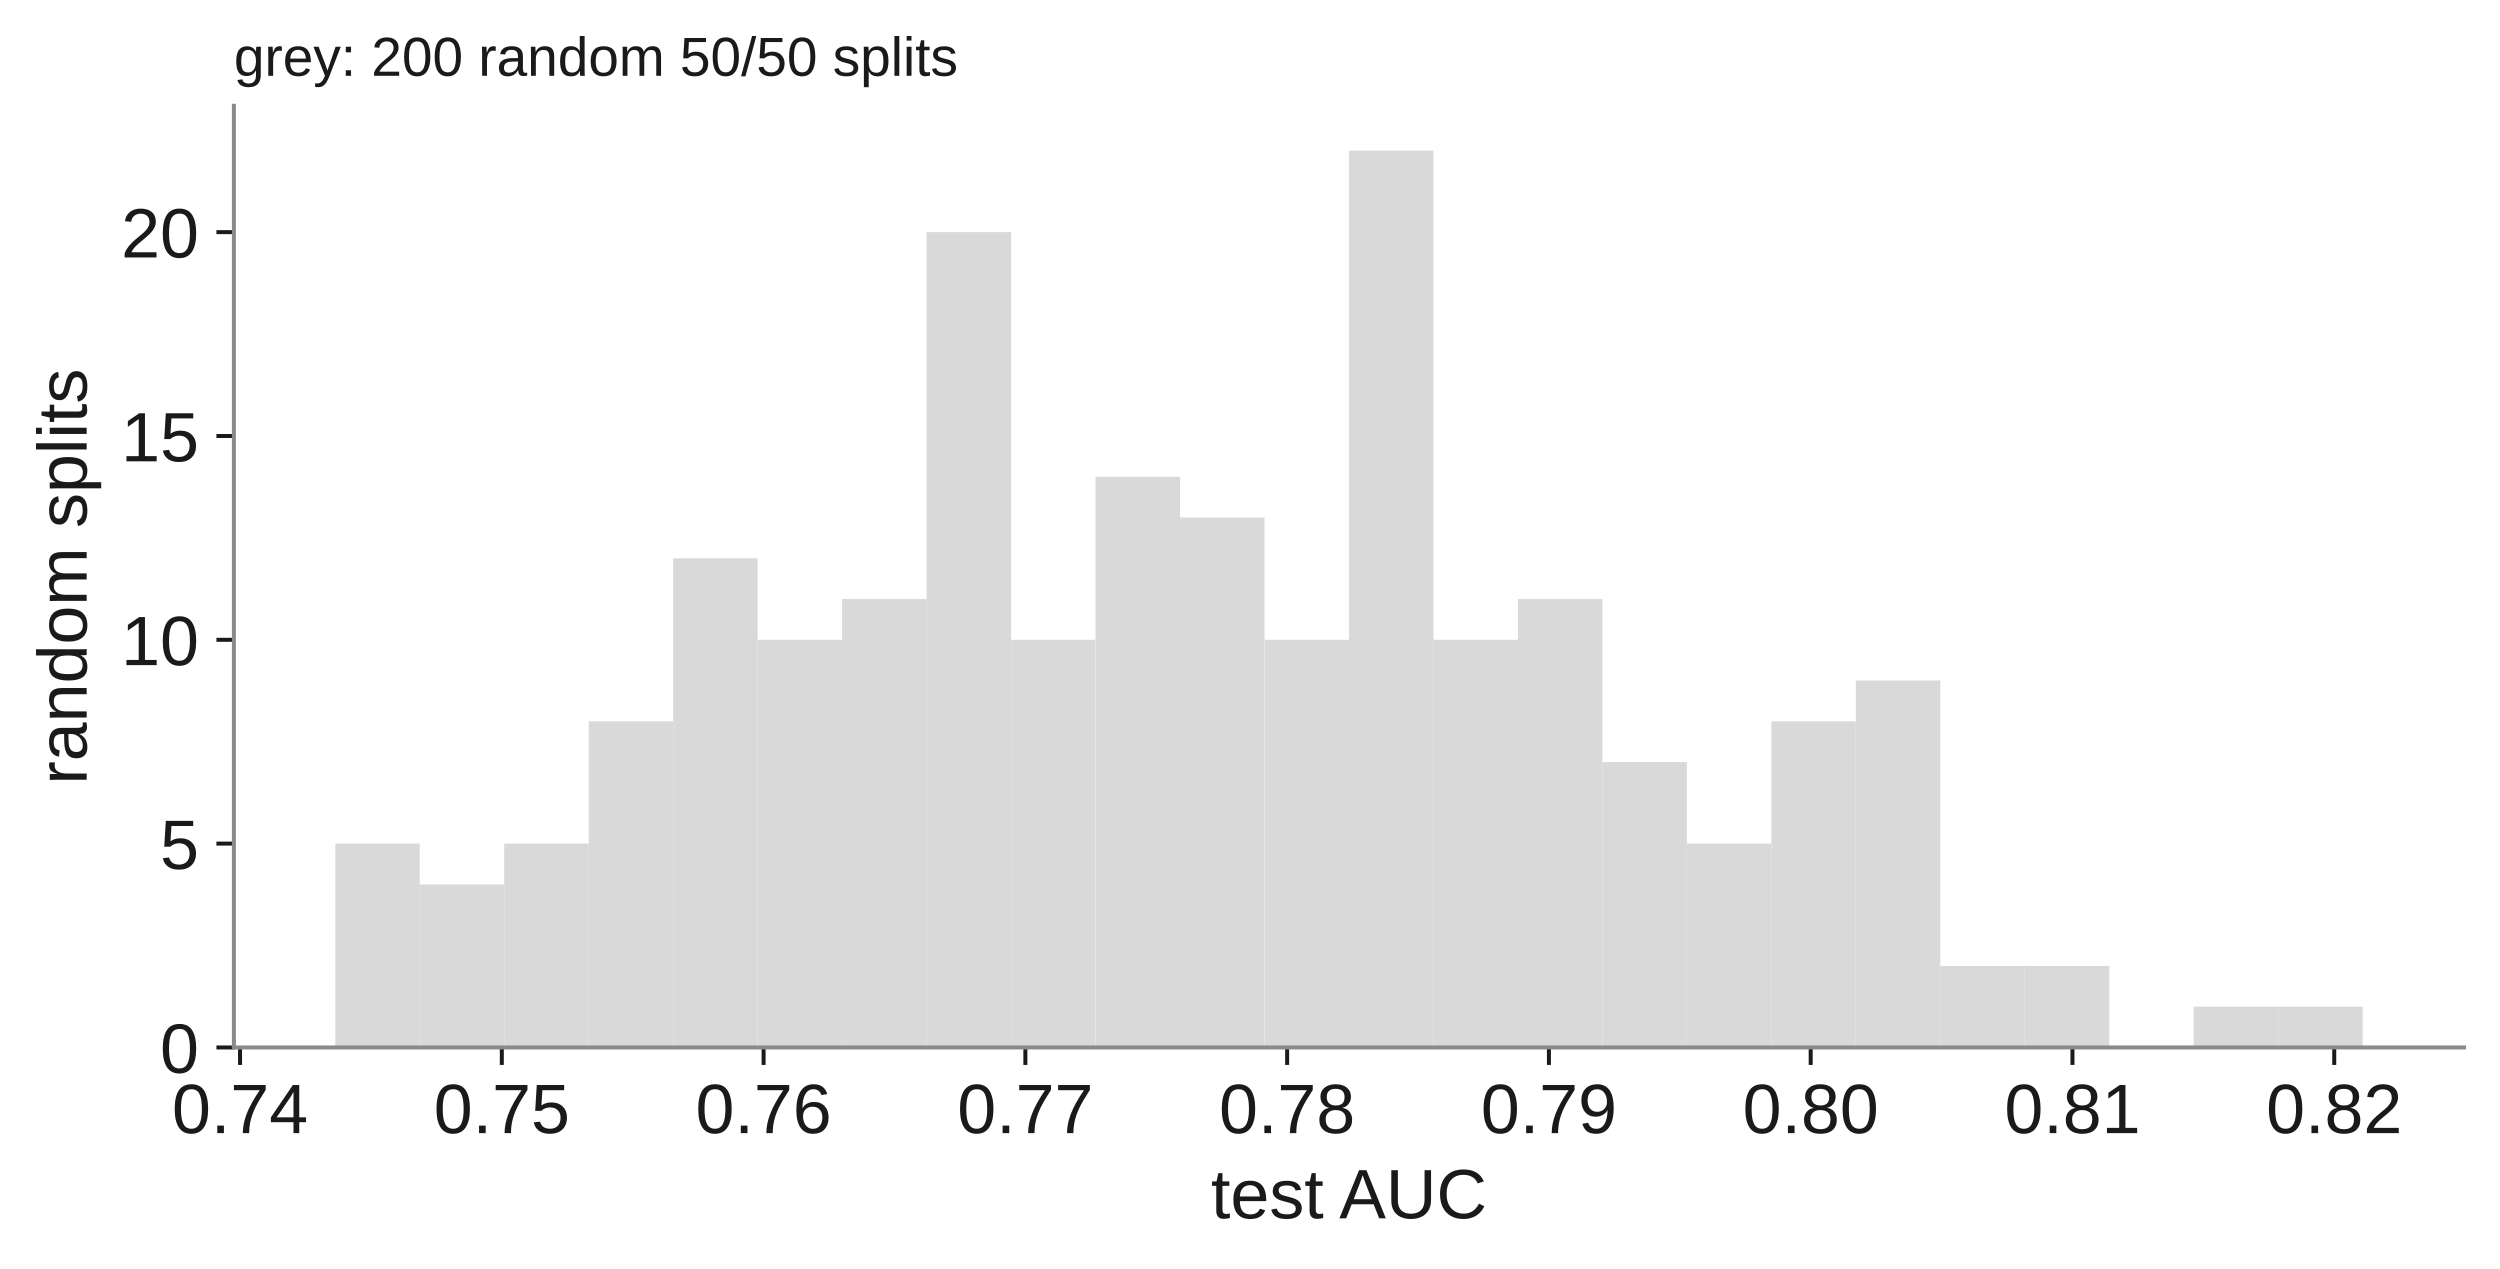
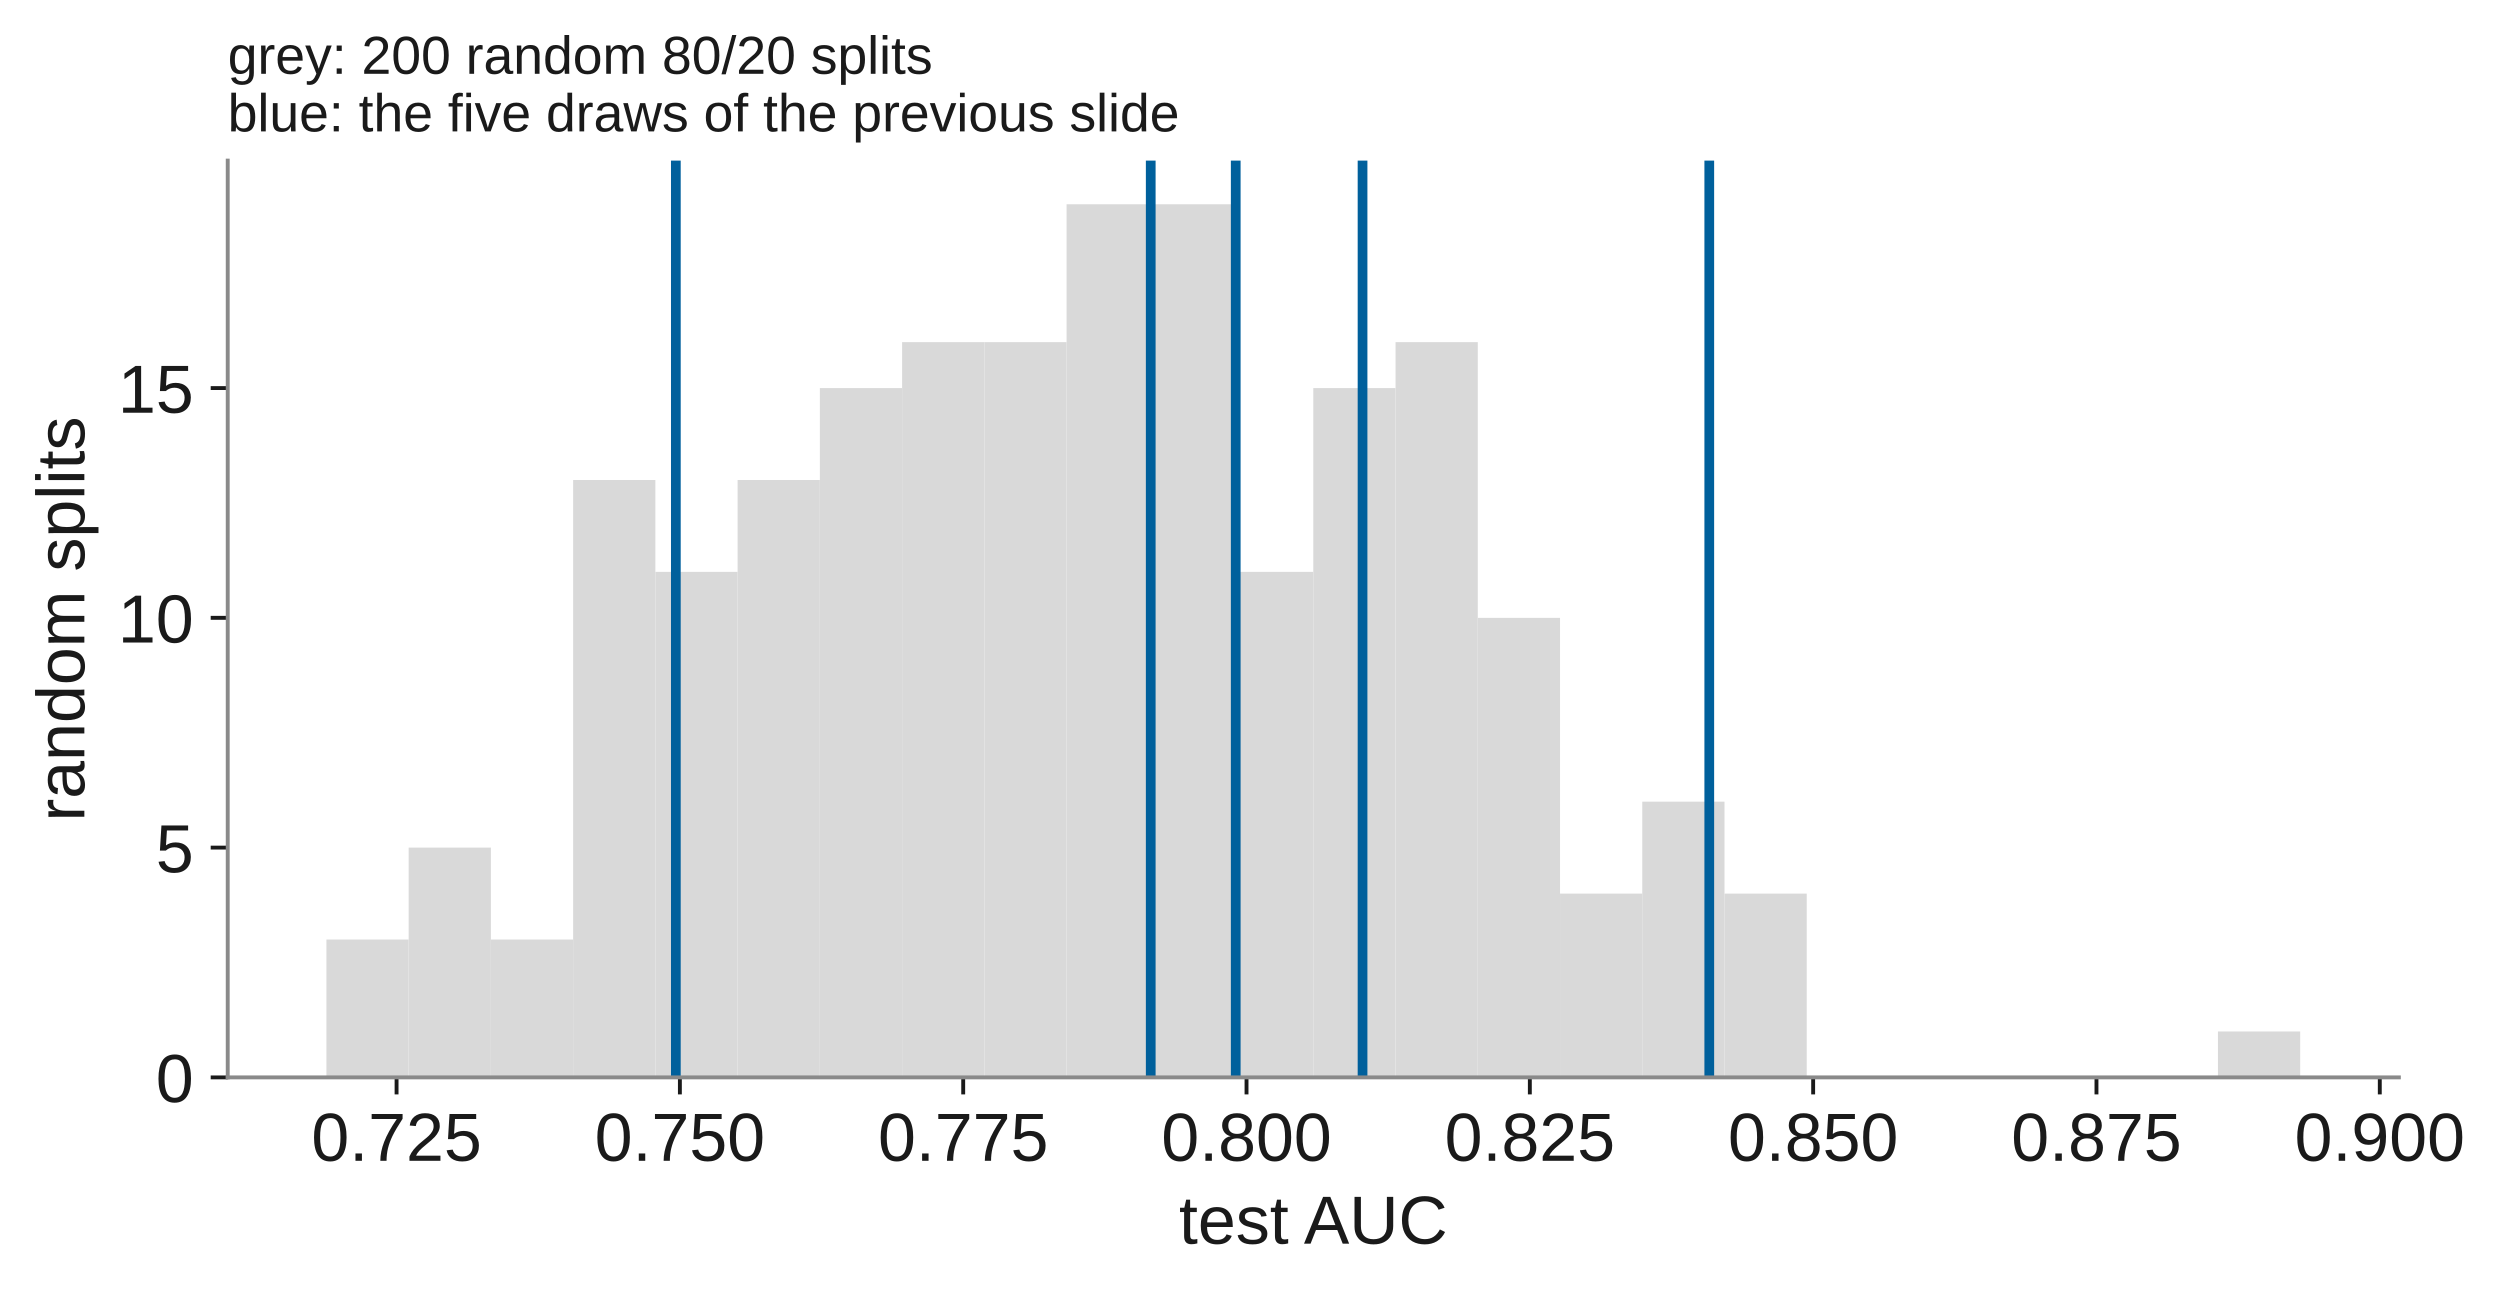
- <svg xmlns="http://www.w3.org/2000/svg" xmlns:xlink="http://www.w3.org/1999/xlink" width="500.421pt" height="253.969pt" viewBox="0 0 500.421 253.969" version="1.1">
+ <svg xmlns="http://www.w3.org/2000/svg" xmlns:xlink="http://www.w3.org/1999/xlink" width="514.012pt" height="265.817pt" viewBox="0 0 514.012 265.817" version="1.1">
  <defs>
    <style type="text/css">*{stroke-linejoin: round; stroke-linecap: butt}</style>
  </defs>
  <g id="figure_1">
    <g id="patch_1">
-       <path d="M 0 253.969  L 500.421 253.969  L 500.421 0  L 0 0  L 0 253.969  z " style="fill: none" />
+       <path d="M 0 265.817  L 514.012 265.817  L 514.012 0  L 0 0  L 0 265.817  z " style="fill: none" />
    </g>
    <g id="axes_1">
      <g id="patch_2">
-         <path d="M 46.821 209.668  L 493.221 209.668  L 493.221 21.172  L 46.821 21.172  L 46.821 209.668  z " style="fill: none" />
+         <path d="M 46.821 221.516  L 493.221 221.516  L 493.221 33.02  L 46.821 33.02  L 46.821 221.516  z " style="fill: none" />
      </g>
      <g id="patch_3">
-         <path d="M 67.112 209.668  L 84.021 209.668  L 84.021 168.868  L 67.112 168.868  z " clip-path="url(#p847b3e6d0b)" style="fill: #d9d9d9" />
+         <path d="M 67.112 221.516  L 84.021 221.516  L 84.021 193.171  L 67.112 193.171  z " clip-path="url(#pd1c8e313af)" style="fill: #d9d9d9" />
      </g>
      <g id="patch_4">
-         <path d="M 84.021 209.668  L 100.93 209.668  L 100.93 177.028  L 84.021 177.028  z " clip-path="url(#p847b3e6d0b)" style="fill: #d9d9d9" />
+         <path d="M 84.021 221.516  L 100.93 221.516  L 100.93 174.274  L 84.021 174.274  z " clip-path="url(#pd1c8e313af)" style="fill: #d9d9d9" />
      </g>
      <g id="patch_5">
-         <path d="M 100.93 209.668  L 117.839 209.668  L 117.839 168.868  L 100.93 168.868  z " clip-path="url(#p847b3e6d0b)" style="fill: #d9d9d9" />
+         <path d="M 100.93 221.516  L 117.839 221.516  L 117.839 193.171  L 100.93 193.171  z " clip-path="url(#pd1c8e313af)" style="fill: #d9d9d9" />
      </g>
      <g id="patch_6">
-         <path d="M 117.839 209.668  L 134.749 209.668  L 134.749 144.388  L 117.839 144.388  z " clip-path="url(#p847b3e6d0b)" style="fill: #d9d9d9" />
+         <path d="M 117.839 221.516  L 134.749 221.516  L 134.749 98.686  L 117.839 98.686  z " clip-path="url(#pd1c8e313af)" style="fill: #d9d9d9" />
      </g>
      <g id="patch_7">
-         <path d="M 134.749 209.668  L 151.658 209.668  L 151.658 111.748  L 134.749 111.748  z " clip-path="url(#p847b3e6d0b)" style="fill: #d9d9d9" />
+         <path d="M 134.749 221.516  L 151.658 221.516  L 151.658 117.583  L 134.749 117.583  z " clip-path="url(#pd1c8e313af)" style="fill: #d9d9d9" />
      </g>
      <g id="patch_8">
-         <path d="M 151.658 209.668  L 168.567 209.668  L 168.567 128.068  L 151.658 128.068  z " clip-path="url(#p847b3e6d0b)" style="fill: #d9d9d9" />
+         <path d="M 151.658 221.516  L 168.567 221.516  L 168.567 98.686  L 151.658 98.686  z " clip-path="url(#pd1c8e313af)" style="fill: #d9d9d9" />
      </g>
      <g id="patch_9">
-         <path d="M 168.567 209.668  L 185.476 209.668  L 185.476 119.908  L 168.567 119.908  z " clip-path="url(#p847b3e6d0b)" style="fill: #d9d9d9" />
+         <path d="M 168.567 221.516  L 185.476 221.516  L 185.476 79.79  L 168.567 79.79  z " clip-path="url(#pd1c8e313af)" style="fill: #d9d9d9" />
      </g>
      <g id="patch_10">
-         <path d="M 185.476 209.668  L 202.385 209.668  L 202.385 46.468  L 185.476 46.468  z " clip-path="url(#p847b3e6d0b)" style="fill: #d9d9d9" />
+         <path d="M 185.476 221.516  L 202.385 221.516  L 202.385 70.341  L 185.476 70.341  z " clip-path="url(#pd1c8e313af)" style="fill: #d9d9d9" />
      </g>
      <g id="patch_11">
-         <path d="M 202.385 209.668  L 219.294 209.668  L 219.294 128.068  L 202.385 128.068  z " clip-path="url(#p847b3e6d0b)" style="fill: #d9d9d9" />
+         <path d="M 202.385 221.516  L 219.294 221.516  L 219.294 70.341  L 202.385 70.341  z " clip-path="url(#pd1c8e313af)" style="fill: #d9d9d9" />
      </g>
      <g id="patch_12">
-         <path d="M 219.294 209.668  L 236.203 209.668  L 236.203 95.428  L 219.294 95.428  z " clip-path="url(#p847b3e6d0b)" style="fill: #d9d9d9" />
+         <path d="M 219.294 221.516  L 236.203 221.516  L 236.203 41.996  L 219.294 41.996  z " clip-path="url(#pd1c8e313af)" style="fill: #d9d9d9" />
      </g>
      <g id="patch_13">
-         <path d="M 236.203 209.668  L 253.112 209.668  L 253.112 103.588  L 236.203 103.588  z " clip-path="url(#p847b3e6d0b)" style="fill: #d9d9d9" />
+         <path d="M 236.203 221.516  L 253.112 221.516  L 253.112 41.996  L 236.203 41.996  z " clip-path="url(#pd1c8e313af)" style="fill: #d9d9d9" />
      </g>
      <g id="patch_14">
-         <path d="M 253.112 209.668  L 270.021 209.668  L 270.021 128.068  L 253.112 128.068  z " clip-path="url(#p847b3e6d0b)" style="fill: #d9d9d9" />
+         <path d="M 253.112 221.516  L 270.021 221.516  L 270.021 117.583  L 253.112 117.583  z " clip-path="url(#pd1c8e313af)" style="fill: #d9d9d9" />
      </g>
      <g id="patch_15">
-         <path d="M 270.021 209.668  L 286.93 209.668  L 286.93 30.148  L 270.021 30.148  z " clip-path="url(#p847b3e6d0b)" style="fill: #d9d9d9" />
+         <path d="M 270.021 221.516  L 286.93 221.516  L 286.93 79.79  L 270.021 79.79  z " clip-path="url(#pd1c8e313af)" style="fill: #d9d9d9" />
      </g>
      <g id="patch_16">
-         <path d="M 286.93 209.668  L 303.839 209.668  L 303.839 128.068  L 286.93 128.068  z " clip-path="url(#p847b3e6d0b)" style="fill: #d9d9d9" />
+         <path d="M 286.93 221.516  L 303.839 221.516  L 303.839 70.341  L 286.93 70.341  z " clip-path="url(#pd1c8e313af)" style="fill: #d9d9d9" />
      </g>
      <g id="patch_17">
-         <path d="M 303.839 209.668  L 320.749 209.668  L 320.749 119.908  L 303.839 119.908  z " clip-path="url(#p847b3e6d0b)" style="fill: #d9d9d9" />
+         <path d="M 303.839 221.516  L 320.749 221.516  L 320.749 127.032  L 303.839 127.032  z " clip-path="url(#pd1c8e313af)" style="fill: #d9d9d9" />
      </g>
      <g id="patch_18">
-         <path d="M 320.749 209.668  L 337.658 209.668  L 337.658 152.548  L 320.749 152.548  z " clip-path="url(#p847b3e6d0b)" style="fill: #d9d9d9" />
+         <path d="M 320.749 221.516  L 337.658 221.516  L 337.658 183.722  L 320.749 183.722  z " clip-path="url(#pd1c8e313af)" style="fill: #d9d9d9" />
      </g>
      <g id="patch_19">
-         <path d="M 337.658 209.668  L 354.567 209.668  L 354.567 168.868  L 337.658 168.868  z " clip-path="url(#p847b3e6d0b)" style="fill: #d9d9d9" />
+         <path d="M 337.658 221.516  L 354.567 221.516  L 354.567 164.825  L 337.658 164.825  z " clip-path="url(#pd1c8e313af)" style="fill: #d9d9d9" />
      </g>
      <g id="patch_20">
-         <path d="M 354.567 209.668  L 371.476 209.668  L 371.476 144.388  L 354.567 144.388  z " clip-path="url(#p847b3e6d0b)" style="fill: #d9d9d9" />
+         <path d="M 354.567 221.516  L 371.476 221.516  L 371.476 183.722  L 354.567 183.722  z " clip-path="url(#pd1c8e313af)" style="fill: #d9d9d9" />
      </g>
      <g id="patch_21">
-         <path d="M 371.476 209.668  L 388.385 209.668  L 388.385 136.228  L 371.476 136.228  z " clip-path="url(#p847b3e6d0b)" style="fill: #d9d9d9" />
+         <path d="M 371.476 221.516  L 388.385 221.516  L 388.385 221.516  L 371.476 221.516  z " clip-path="url(#pd1c8e313af)" style="fill: #d9d9d9" />
      </g>
      <g id="patch_22">
-         <path d="M 388.385 209.668  L 405.294 209.668  L 405.294 193.348  L 388.385 193.348  z " clip-path="url(#p847b3e6d0b)" style="fill: #d9d9d9" />
+         <path d="M 388.385 221.516  L 405.294 221.516  L 405.294 221.516  L 388.385 221.516  z " clip-path="url(#pd1c8e313af)" style="fill: #d9d9d9" />
      </g>
      <g id="patch_23">
-         <path d="M 405.294 209.668  L 422.203 209.668  L 422.203 193.348  L 405.294 193.348  z " clip-path="url(#p847b3e6d0b)" style="fill: #d9d9d9" />
+         <path d="M 405.294 221.516  L 422.203 221.516  L 422.203 221.516  L 405.294 221.516  z " clip-path="url(#pd1c8e313af)" style="fill: #d9d9d9" />
      </g>
      <g id="patch_24">
-         <path d="M 422.203 209.668  L 439.112 209.668  L 439.112 209.668  L 422.203 209.668  z " clip-path="url(#p847b3e6d0b)" style="fill: #d9d9d9" />
+         <path d="M 422.203 221.516  L 439.112 221.516  L 439.112 221.516  L 422.203 221.516  z " clip-path="url(#pd1c8e313af)" style="fill: #d9d9d9" />
      </g>
      <g id="patch_25">
-         <path d="M 439.112 209.668  L 456.021 209.668  L 456.021 201.508  L 439.112 201.508  z " clip-path="url(#p847b3e6d0b)" style="fill: #d9d9d9" />
+         <path d="M 439.112 221.516  L 456.021 221.516  L 456.021 221.516  L 439.112 221.516  z " clip-path="url(#pd1c8e313af)" style="fill: #d9d9d9" />
      </g>
      <g id="patch_26">
-         <path d="M 456.021 209.668  L 472.93 209.668  L 472.93 201.508  L 456.021 201.508  z " clip-path="url(#p847b3e6d0b)" style="fill: #d9d9d9" />
+         <path d="M 456.021 221.516  L 472.93 221.516  L 472.93 212.068  L 456.021 212.068  z " clip-path="url(#pd1c8e313af)" style="fill: #d9d9d9" />
      </g>
      <g id="matplotlib.axis_1">
        <g id="xtick_1">
          <g id="line2d_1">
            <defs>
              <path id="me658e1f91e" d="M 0 0  L 0 3.5  " style="stroke: #1a1a1a; stroke-width: 0.8" />
            </defs>
            <g>
-               <use xlink:href="#me658e1f91e" x="48.049" y="209.668" style="fill: #1a1a1a; stroke: #1a1a1a; stroke-width: 0.8" />
+               <use xlink:href="#me658e1f91e" x="81.536" y="221.516" style="fill: #1a1a1a; stroke: #1a1a1a; stroke-width: 0.8" />
            </g>
          </g>
          <g id="text_1">
-             <text style="fill: #1a1a1a; font: 14px 'Arimo', 'Liberation Sans', 'Arial', 'DejaVu Sans', sans-serif; text-anchor: middle" x="48.049" y="226.813" transform="rotate(-0 48.04888 226.8132)">0.74</text>
+             <text style="fill: #1a1a1a; font: 14px 'Arimo', 'Liberation Sans', 'Arial', 'DejaVu Sans', sans-serif; text-anchor: middle" x="81.536" y="238.662" transform="rotate(-0 81.53632 238.6616)">0.725</text>
          </g>
        </g>
        <g id="xtick_2">
          <g id="line2d_2">
            <g>
-               <use xlink:href="#me658e1f91e" x="100.448" y="209.668" style="fill: #1a1a1a; stroke: #1a1a1a; stroke-width: 0.8" />
+               <use xlink:href="#me658e1f91e" x="139.788" y="221.516" style="fill: #1a1a1a; stroke: #1a1a1a; stroke-width: 0.8" />
            </g>
          </g>
          <g id="text_2">
-             <text style="fill: #1a1a1a; font: 14px 'Arimo', 'Liberation Sans', 'Arial', 'DejaVu Sans', sans-serif; text-anchor: middle" x="100.448" y="226.813" transform="rotate(-0 100.4479 226.8132)">0.75</text>
+             <text style="fill: #1a1a1a; font: 14px 'Arimo', 'Liberation Sans', 'Arial', 'DejaVu Sans', sans-serif; text-anchor: middle" x="139.788" y="238.662" transform="rotate(-0 139.7877 238.6616)">0.750</text>
          </g>
        </g>
        <g id="xtick_3">
          <g id="line2d_3">
            <g>
-               <use xlink:href="#me658e1f91e" x="152.847" y="209.668" style="fill: #1a1a1a; stroke: #1a1a1a; stroke-width: 0.8" />
+               <use xlink:href="#me658e1f91e" x="198.039" y="221.516" style="fill: #1a1a1a; stroke: #1a1a1a; stroke-width: 0.8" />
            </g>
          </g>
          <g id="text_3">
-             <text style="fill: #1a1a1a; font: 14px 'Arimo', 'Liberation Sans', 'Arial', 'DejaVu Sans', sans-serif; text-anchor: middle" x="152.847" y="226.813" transform="rotate(-0 152.847 226.8132)">0.76</text>
+             <text style="fill: #1a1a1a; font: 14px 'Arimo', 'Liberation Sans', 'Arial', 'DejaVu Sans', sans-serif; text-anchor: middle" x="198.039" y="238.662" transform="rotate(-0 198.0391 238.6616)">0.775</text>
          </g>
        </g>
        <g id="xtick_4">
          <g id="line2d_4">
            <g>
-               <use xlink:href="#me658e1f91e" x="205.246" y="209.668" style="fill: #1a1a1a; stroke: #1a1a1a; stroke-width: 0.8" />
+               <use xlink:href="#me658e1f91e" x="256.291" y="221.516" style="fill: #1a1a1a; stroke: #1a1a1a; stroke-width: 0.8" />
            </g>
          </g>
          <g id="text_4">
-             <text style="fill: #1a1a1a; font: 14px 'Arimo', 'Liberation Sans', 'Arial', 'DejaVu Sans', sans-serif; text-anchor: middle" x="205.246" y="226.813" transform="rotate(-0 205.246 226.8132)">0.77</text>
+             <text style="fill: #1a1a1a; font: 14px 'Arimo', 'Liberation Sans', 'Arial', 'DejaVu Sans', sans-serif; text-anchor: middle" x="256.291" y="238.662" transform="rotate(-0 256.2906 238.6616)">0.800</text>
          </g>
        </g>
        <g id="xtick_5">
          <g id="line2d_5">
            <g>
-               <use xlink:href="#me658e1f91e" x="257.645" y="209.668" style="fill: #1a1a1a; stroke: #1a1a1a; stroke-width: 0.8" />
+               <use xlink:href="#me658e1f91e" x="314.542" y="221.516" style="fill: #1a1a1a; stroke: #1a1a1a; stroke-width: 0.8" />
            </g>
          </g>
          <g id="text_5">
-             <text style="fill: #1a1a1a; font: 14px 'Arimo', 'Liberation Sans', 'Arial', 'DejaVu Sans', sans-serif; text-anchor: middle" x="257.645" y="226.813" transform="rotate(-0 257.6451 226.8132)">0.78</text>
+             <text style="fill: #1a1a1a; font: 14px 'Arimo', 'Liberation Sans', 'Arial', 'DejaVu Sans', sans-serif; text-anchor: middle" x="314.542" y="238.662" transform="rotate(-0 314.542 238.6616)">0.825</text>
          </g>
        </g>
        <g id="xtick_6">
          <g id="line2d_6">
            <g>
-               <use xlink:href="#me658e1f91e" x="310.044" y="209.668" style="fill: #1a1a1a; stroke: #1a1a1a; stroke-width: 0.8" />
+               <use xlink:href="#me658e1f91e" x="372.793" y="221.516" style="fill: #1a1a1a; stroke: #1a1a1a; stroke-width: 0.8" />
            </g>
          </g>
          <g id="text_6">
-             <text style="fill: #1a1a1a; font: 14px 'Arimo', 'Liberation Sans', 'Arial', 'DejaVu Sans', sans-serif; text-anchor: middle" x="310.044" y="226.813" transform="rotate(-0 310.0441 226.8132)">0.79</text>
+             <text style="fill: #1a1a1a; font: 14px 'Arimo', 'Liberation Sans', 'Arial', 'DejaVu Sans', sans-serif; text-anchor: middle" x="372.793" y="238.662" transform="rotate(-0 372.7934 238.6616)">0.850</text>
          </g>
        </g>
        <g id="xtick_7">
          <g id="line2d_7">
            <g>
-               <use xlink:href="#me658e1f91e" x="362.443" y="209.668" style="fill: #1a1a1a; stroke: #1a1a1a; stroke-width: 0.8" />
+               <use xlink:href="#me658e1f91e" x="431.045" y="221.516" style="fill: #1a1a1a; stroke: #1a1a1a; stroke-width: 0.8" />
            </g>
          </g>
          <g id="text_7">
-             <text style="fill: #1a1a1a; font: 14px 'Arimo', 'Liberation Sans', 'Arial', 'DejaVu Sans', sans-serif; text-anchor: middle" x="362.443" y="226.813" transform="rotate(-0 362.4432 226.8132)">0.80</text>
+             <text style="fill: #1a1a1a; font: 14px 'Arimo', 'Liberation Sans', 'Arial', 'DejaVu Sans', sans-serif; text-anchor: middle" x="431.045" y="238.662" transform="rotate(-0 431.0448 238.6616)">0.875</text>
          </g>
        </g>
        <g id="xtick_8">
          <g id="line2d_8">
            <g>
-               <use xlink:href="#me658e1f91e" x="414.842" y="209.668" style="fill: #1a1a1a; stroke: #1a1a1a; stroke-width: 0.8" />
+               <use xlink:href="#me658e1f91e" x="489.296" y="221.516" style="fill: #1a1a1a; stroke: #1a1a1a; stroke-width: 0.8" />
            </g>
          </g>
          <g id="text_8">
-             <text style="fill: #1a1a1a; font: 14px 'Arimo', 'Liberation Sans', 'Arial', 'DejaVu Sans', sans-serif; text-anchor: middle" x="414.842" y="226.813" transform="rotate(-0 414.8422 226.8132)">0.81</text>
-           </g>
-         </g>
-         <g id="xtick_9">
-           <g id="line2d_9">
-             <g>
-               <use xlink:href="#me658e1f91e" x="467.241" y="209.668" style="fill: #1a1a1a; stroke: #1a1a1a; stroke-width: 0.8" />
-             </g>
-           </g>
-           <g id="text_9">
-             <text style="fill: #1a1a1a; font: 14px 'Arimo', 'Liberation Sans', 'Arial', 'DejaVu Sans', sans-serif; text-anchor: middle" x="467.241" y="226.813" transform="rotate(-0 467.2413 226.8132)">0.82</text>
-           </g>
-         </g>
-         <g id="text_10">
-           <text style="fill: #1a1a1a; font: 14px 'Arimo', 'Liberation Sans', 'Arial', 'DejaVu Sans', sans-serif; text-anchor: middle" x="270.021" y="243.864" transform="rotate(-0 270.0213 243.8638)">test AUC</text>
+             <text style="fill: #1a1a1a; font: 14px 'Arimo', 'Liberation Sans', 'Arial', 'DejaVu Sans', sans-serif; text-anchor: middle" x="489.296" y="238.662" transform="rotate(-0 489.2962 238.6616)">0.900</text>
+           </g>
+         </g>
+         <g id="text_9">
+           <text style="fill: #1a1a1a; font: 14px 'Arimo', 'Liberation Sans', 'Arial', 'DejaVu Sans', sans-serif; text-anchor: middle" x="270.021" y="255.712" transform="rotate(-0 270.0213 255.7122)">test AUC</text>
        </g>
      </g>
      <g id="matplotlib.axis_2">
        <g id="ytick_1">
-           <g id="line2d_10">
+           <g id="line2d_9">
            <defs>
              <path id="m560ce53495" d="M 0 0  L -3.5 0  " style="stroke: #1a1a1a; stroke-width: 0.8" />
            </defs>
            <g>
-               <use xlink:href="#m560ce53495" x="46.821" y="209.668" style="fill: #1a1a1a; stroke: #1a1a1a; stroke-width: 0.8" />
+               <use xlink:href="#m560ce53495" x="46.821" y="221.516" style="fill: #1a1a1a; stroke: #1a1a1a; stroke-width: 0.8" />
+             </g>
+           </g>
+           <g id="text_10">
+             <text style="fill: #1a1a1a; font: 14px 'Arimo', 'Liberation Sans', 'Arial', 'DejaVu Sans', sans-serif; text-anchor: end" x="39.821" y="226.589" transform="rotate(-0 39.82125 226.5888)">0</text>
+           </g>
+         </g>
+         <g id="ytick_2">
+           <g id="line2d_10">
+             <g>
+               <use xlink:href="#m560ce53495" x="46.821" y="174.274" style="fill: #1a1a1a; stroke: #1a1a1a; stroke-width: 0.8" />
            </g>
          </g>
          <g id="text_11">
-             <text style="fill: #1a1a1a; font: 14px 'Arimo', 'Liberation Sans', 'Arial', 'DejaVu Sans', sans-serif; text-anchor: end" x="39.821" y="214.74" transform="rotate(-0 39.82125 214.7404)">0</text>
-           </g>
-         </g>
-         <g id="ytick_2">
+             <text style="fill: #1a1a1a; font: 14px 'Arimo', 'Liberation Sans', 'Arial', 'DejaVu Sans', sans-serif; text-anchor: end" x="39.821" y="179.347" transform="rotate(-0 39.82125 179.3466)">5</text>
+           </g>
+         </g>
+         <g id="ytick_3">
          <g id="line2d_11">
            <g>
-               <use xlink:href="#m560ce53495" x="46.821" y="168.868" style="fill: #1a1a1a; stroke: #1a1a1a; stroke-width: 0.8" />
+               <use xlink:href="#m560ce53495" x="46.821" y="127.032" style="fill: #1a1a1a; stroke: #1a1a1a; stroke-width: 0.8" />
            </g>
          </g>
          <g id="text_12">
-             <text style="fill: #1a1a1a; font: 14px 'Arimo', 'Liberation Sans', 'Arial', 'DejaVu Sans', sans-serif; text-anchor: end" x="39.821" y="173.94" transform="rotate(-0 39.82125 173.9404)">5</text>
-           </g>
-         </g>
-         <g id="ytick_3">
+             <text style="fill: #1a1a1a; font: 14px 'Arimo', 'Liberation Sans', 'Arial', 'DejaVu Sans', sans-serif; text-anchor: end" x="39.821" y="132.105" transform="rotate(-0 39.82125 132.1045)">10</text>
+           </g>
+         </g>
+         <g id="ytick_4">
          <g id="line2d_12">
            <g>
-               <use xlink:href="#m560ce53495" x="46.821" y="128.068" style="fill: #1a1a1a; stroke: #1a1a1a; stroke-width: 0.8" />
+               <use xlink:href="#m560ce53495" x="46.821" y="79.79" style="fill: #1a1a1a; stroke: #1a1a1a; stroke-width: 0.8" />
            </g>
          </g>
          <g id="text_13">
-             <text style="fill: #1a1a1a; font: 14px 'Arimo', 'Liberation Sans', 'Arial', 'DejaVu Sans', sans-serif; text-anchor: end" x="39.821" y="133.14" transform="rotate(-0 39.82125 133.1404)">10</text>
-           </g>
-         </g>
-         <g id="ytick_4">
-           <g id="line2d_13">
-             <g>
-               <use xlink:href="#m560ce53495" x="46.821" y="87.268" style="fill: #1a1a1a; stroke: #1a1a1a; stroke-width: 0.8" />
-             </g>
-           </g>
-           <g id="text_14">
-             <text style="fill: #1a1a1a; font: 14px 'Arimo', 'Liberation Sans', 'Arial', 'DejaVu Sans', sans-serif; text-anchor: end" x="39.821" y="92.34" transform="rotate(-0 39.82125 92.34037)">15</text>
-           </g>
-         </g>
-         <g id="ytick_5">
-           <g id="line2d_14">
-             <g>
-               <use xlink:href="#m560ce53495" x="46.821" y="46.468" style="fill: #1a1a1a; stroke: #1a1a1a; stroke-width: 0.8" />
-             </g>
-           </g>
-           <g id="text_15">
-             <text style="fill: #1a1a1a; font: 14px 'Arimo', 'Liberation Sans', 'Arial', 'DejaVu Sans', sans-serif; text-anchor: end" x="39.821" y="51.54" transform="rotate(-0 39.82125 51.54037)">20</text>
-           </g>
-         </g>
-         <g id="text_16">
-           <text style="fill: #1a1a1a; font: 14px 'Arimo', 'Liberation Sans', 'Arial', 'DejaVu Sans', sans-serif; text-anchor: middle" x="17.346" y="115.42" transform="rotate(-90 17.34562 115.4196)">random splits</text>
-         </g>
+             <text style="fill: #1a1a1a; font: 14px 'Arimo', 'Liberation Sans', 'Arial', 'DejaVu Sans', sans-serif; text-anchor: end" x="39.821" y="84.862" transform="rotate(-0 39.82125 84.86243)">15</text>
+           </g>
+         </g>
+         <g id="text_14">
+           <text style="fill: #1a1a1a; font: 14px 'Arimo', 'Liberation Sans', 'Arial', 'DejaVu Sans', sans-serif; text-anchor: middle" x="17.346" y="127.268" transform="rotate(-90 17.34562 127.2679)">random splits</text>
+         </g>
+       </g>
+       <g id="line2d_13">
+         <path d="M 254.071 221.516  L 254.071 33.02  " clip-path="url(#pd1c8e313af)" style="fill: none; stroke: #00609c; stroke-width: 2; stroke-linecap: square" />
+       </g>
+       <g id="line2d_14">
+         <path d="M 280.146 221.516  L 280.146 33.02  " clip-path="url(#pd1c8e313af)" style="fill: none; stroke: #00609c; stroke-width: 2; stroke-linecap: square" />
+       </g>
+       <g id="line2d_15">
+         <path d="M 138.956 221.516  L 138.956 33.02  " clip-path="url(#pd1c8e313af)" style="fill: none; stroke: #00609c; stroke-width: 2; stroke-linecap: square" />
+       </g>
+       <g id="line2d_16">
+         <path d="M 236.596 221.516  L 236.596 33.02  " clip-path="url(#pd1c8e313af)" style="fill: none; stroke: #00609c; stroke-width: 2; stroke-linecap: square" />
+       </g>
+       <g id="line2d_17">
+         <path d="M 351.435 221.516  L 351.435 33.02  " clip-path="url(#pd1c8e313af)" style="fill: none; stroke: #00609c; stroke-width: 2; stroke-linecap: square" />
      </g>
      <g id="patch_27">
-         <path d="M 46.821 209.668  L 46.821 21.172  " style="fill: none; stroke: #8a8a8a; stroke-width: 0.8; stroke-linejoin: miter; stroke-linecap: square" />
+         <path d="M 46.821 221.516  L 46.821 33.02  " style="fill: none; stroke: #8a8a8a; stroke-width: 0.8; stroke-linejoin: miter; stroke-linecap: square" />
      </g>
      <g id="patch_28">
-         <path d="M 46.821 209.668  L 493.221 209.668  " style="fill: none; stroke: #8a8a8a; stroke-width: 0.8; stroke-linejoin: miter; stroke-linecap: square" />
-       </g>
-       <g id="text_17">
-         <text style="fill: #1a1a1a; font: 11px 'Arimo', 'Liberation Sans', 'Arial', 'DejaVu Sans', sans-serif; text-anchor: start" x="46.821" y="15.172" transform="rotate(-0 46.82125 15.17156)">grey: 200 random 50/50 splits</text>
+         <path d="M 46.821 221.516  L 493.221 221.516  " style="fill: none; stroke: #8a8a8a; stroke-width: 0.8; stroke-linejoin: miter; stroke-linecap: square" />
+       </g>
+       <g id="text_15">
+         <text style="fill: #1a1a1a; font: 11px 'Arimo', 'Liberation Sans', 'Arial', 'DejaVu Sans', sans-serif" transform="translate(46.82125 15.17156)">grey: 200 random 80/20 splits</text>
+         <text style="fill: #1a1a1a; font: 11px 'Arimo', 'Liberation Sans', 'Arial', 'DejaVu Sans', sans-serif" transform="translate(46.82125 27.01994)">blue: the five draws of the previous slide</text>
      </g>
    </g>
  </g>
  <defs>
-     <clipPath id="p847b3e6d0b">
-       <rect x="46.821" y="21.172" width="446.4" height="188.496" />
+     <clipPath id="pd1c8e313af">
+       <rect x="46.821" y="33.02" width="446.4" height="188.496" />
    </clipPath>
  </defs>
</svg>
